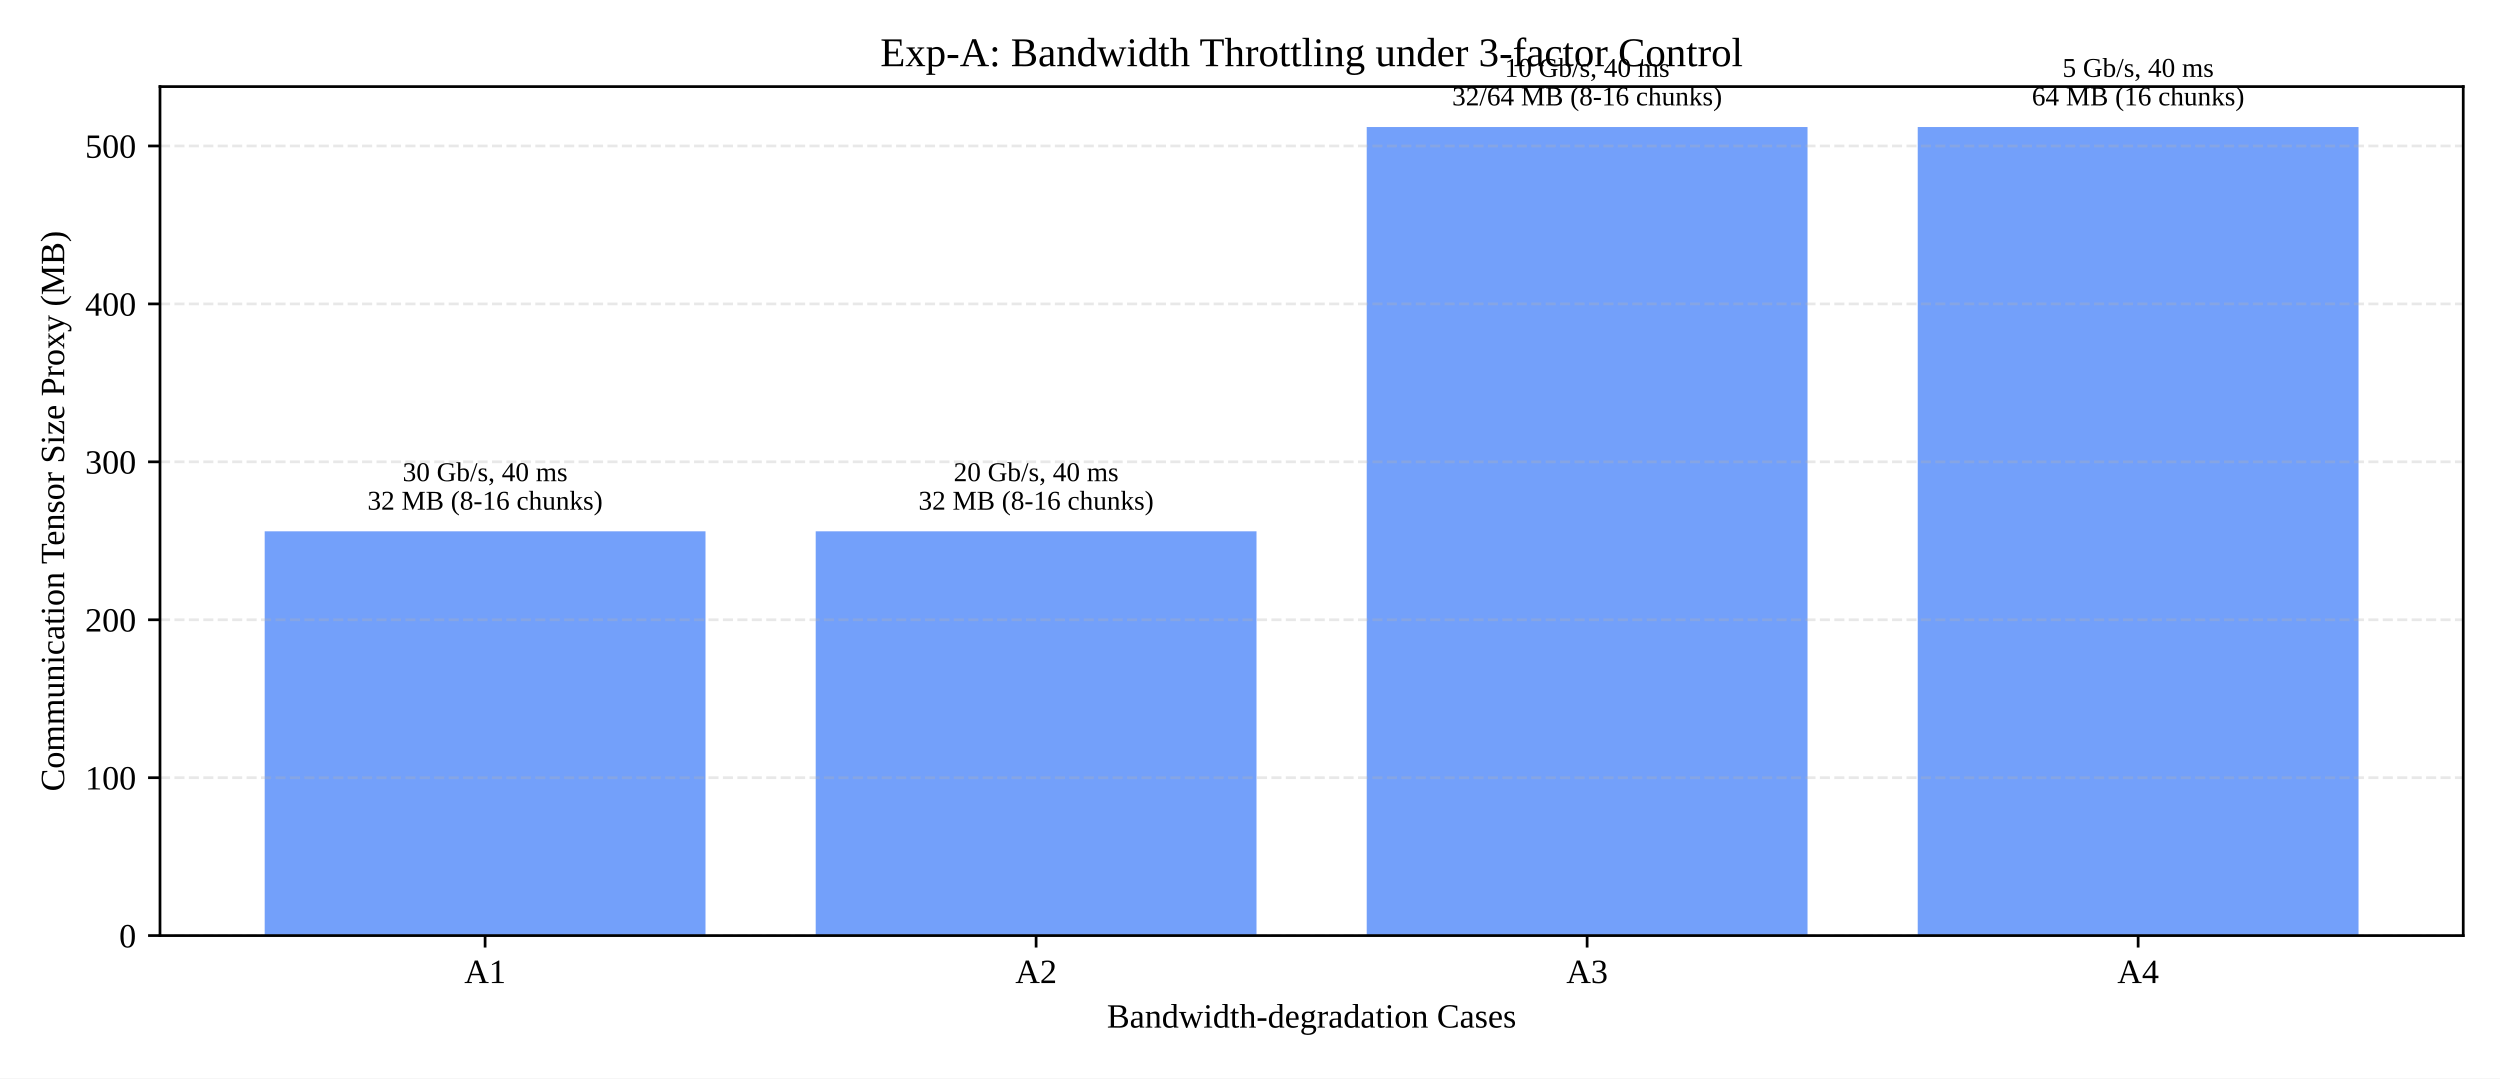
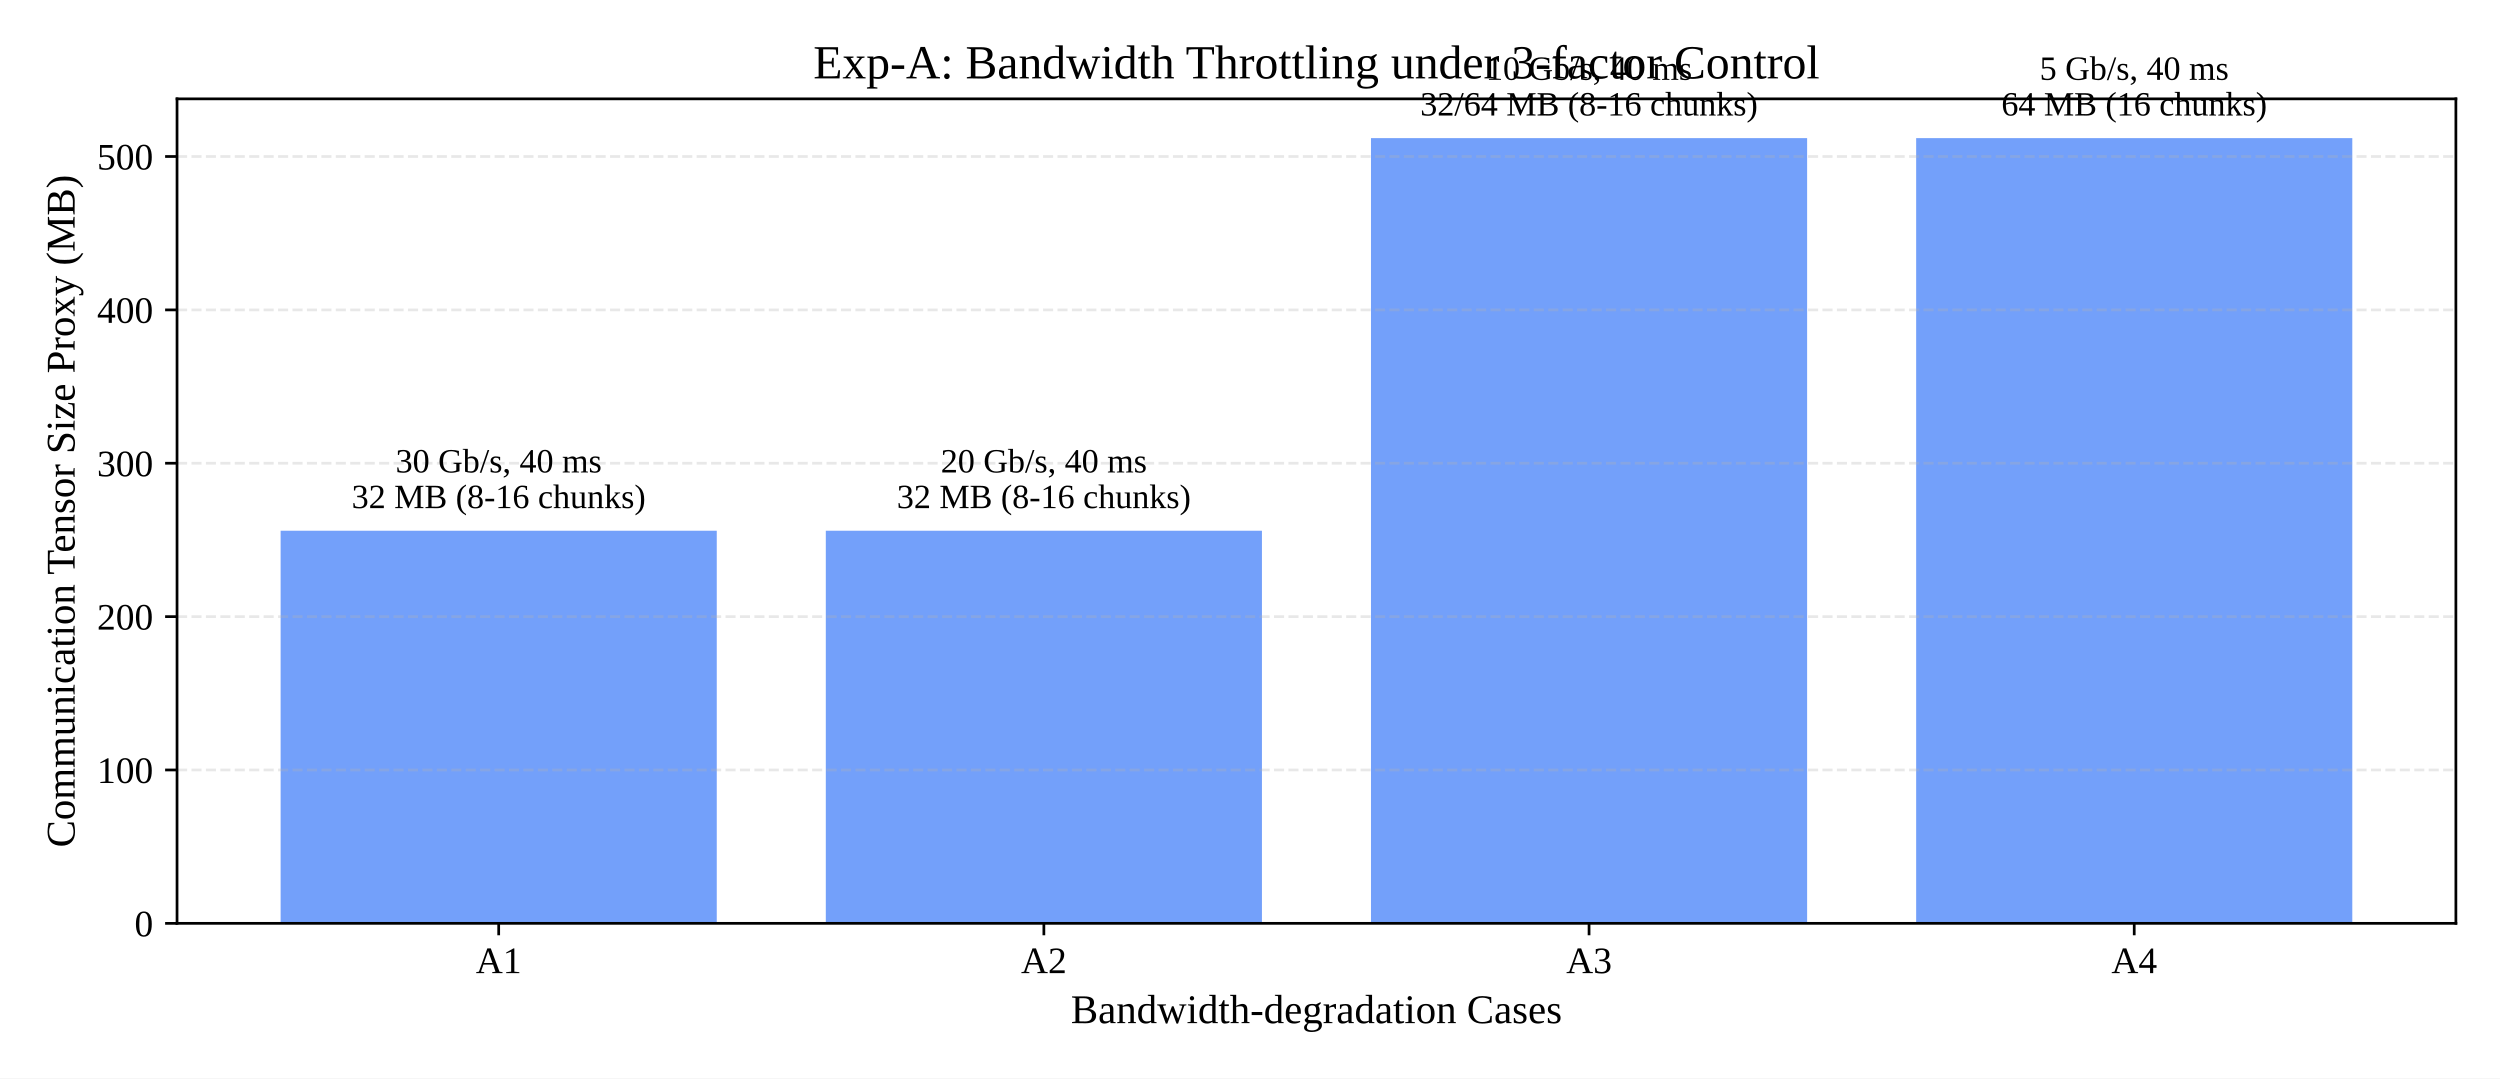
<svg xmlns="http://www.w3.org/2000/svg" xmlns:xlink="http://www.w3.org/1999/xlink" width="734.4pt" height="316.8pt" viewBox="0 0 734.4 316.8" version="1.1">
  <defs>
    <style type="text/css">*{stroke-linejoin: round; stroke-linecap: butt}</style>
  </defs>
  <g id="figure_1">
    <g id="patch_1">
      <path d="M 0 316.8  L 734.4 316.8  L 734.4 0  L 0 0  z " style="fill: #ffffff" />
    </g>
    <g id="axes_1">
      <g id="patch_2">
-         <path d="M 47 274.84  L 723.6 274.84  L 723.6 25.44  L 47 25.44  z " style="fill: #ffffff" />
+         <path d="M 52.006 271.24  L 721.44 271.24  L 721.44 29.04  L 52.006 29.04  z " style="fill: #ffffff" />
      </g>
      <g id="patch_3">
-         <path d="M 77.755 274.84  L 207.247 274.84  L 207.247 156.078  L 77.755 156.078  z " clip-path="url(#p867ede5183)" style="fill: #5b8ff9; opacity: 0.85" />
+         <path d="M 82.435 271.24  L 210.556 271.24  L 210.556 155.907  L 82.435 155.907  z " clip-path="url(#p329eefb480)" style="fill: #5b8ff9; opacity: 0.85" />
      </g>
      <g id="patch_4">
-         <path d="M 239.621 274.84  L 369.113 274.84  L 369.113 156.078  L 239.621 156.078  z " clip-path="url(#p867ede5183)" style="fill: #5b8ff9; opacity: 0.85" />
+         <path d="M 242.587 271.24  L 370.708 271.24  L 370.708 155.907  L 242.587 155.907  z " clip-path="url(#p329eefb480)" style="fill: #5b8ff9; opacity: 0.85" />
      </g>
      <g id="patch_5">
-         <path d="M 401.487 274.84  L 530.979 274.84  L 530.979 37.316  L 401.487 37.316  z " clip-path="url(#p867ede5183)" style="fill: #5b8ff9; opacity: 0.85" />
+         <path d="M 402.738 271.24  L 530.86 271.24  L 530.86 40.573  L 402.738 40.573  z " clip-path="url(#p329eefb480)" style="fill: #5b8ff9; opacity: 0.85" />
      </g>
      <g id="patch_6">
-         <path d="M 563.353 274.84  L 692.845 274.84  L 692.845 37.316  L 563.353 37.316  z " clip-path="url(#p867ede5183)" style="fill: #5b8ff9; opacity: 0.85" />
+         <path d="M 562.89 271.24  L 691.011 271.24  L 691.011 40.573  L 562.89 40.573  z " clip-path="url(#p329eefb480)" style="fill: #5b8ff9; opacity: 0.85" />
      </g>
      <g id="matplotlib.axis_1">
        <g id="xtick_1">
          <g id="line2d_1">
            <defs>
-               <path id="m8f24ebc868" d="M 0 0  L 0 3.5  " style="stroke: #000000; stroke-width: 0.8" />
+               <path id="mc6f73fe065" d="M 0 0  L 0 3.5  " style="stroke: #000000; stroke-width: 0.8" />
            </defs>
            <g>
-               <use xlink:href="#m8f24ebc868" x="142.501" y="274.84" style="stroke: #000000; stroke-width: 0.8" />
+               <use xlink:href="#mc6f73fe065" x="146.496" y="271.24" style="stroke: #000000; stroke-width: 0.8" />
            </g>
          </g>
          <g id="text_1">
-             <text style="font-size: 10px; font-family: 'Times New Roman'; text-anchor: middle" x="142.501" y="288.784" transform="rotate(-0 142.501 288.7837)">A1</text>
+             <text style="font: 11px 'Times New Roman'; text-anchor: middle" x="146.496" y="285.878" transform="rotate(-0 146.4957 285.8781)">A1</text>
          </g>
        </g>
        <g id="xtick_2">
          <g id="line2d_2">
            <g>
-               <use xlink:href="#m8f24ebc868" x="304.367" y="274.84" style="stroke: #000000; stroke-width: 0.8" />
+               <use xlink:href="#mc6f73fe065" x="306.647" y="271.24" style="stroke: #000000; stroke-width: 0.8" />
            </g>
          </g>
          <g id="text_2">
-             <text style="font-size: 10px; font-family: 'Times New Roman'; text-anchor: middle" x="304.367" y="288.784" transform="rotate(-0 304.367 288.7837)">A2</text>
+             <text style="font: 11px 'Times New Roman'; text-anchor: middle" x="306.647" y="285.878" transform="rotate(-0 306.6473 285.8781)">A2</text>
          </g>
        </g>
        <g id="xtick_3">
          <g id="line2d_3">
            <g>
-               <use xlink:href="#m8f24ebc868" x="466.233" y="274.84" style="stroke: #000000; stroke-width: 0.8" />
+               <use xlink:href="#mc6f73fe065" x="466.799" y="271.24" style="stroke: #000000; stroke-width: 0.8" />
            </g>
          </g>
          <g id="text_3">
-             <text style="font-size: 10px; font-family: 'Times New Roman'; text-anchor: middle" x="466.233" y="288.784" transform="rotate(-0 466.233 288.7837)">A3</text>
+             <text style="font: 11px 'Times New Roman'; text-anchor: middle" x="466.799" y="285.878" transform="rotate(-0 466.7989 285.8781)">A3</text>
          </g>
        </g>
        <g id="xtick_4">
          <g id="line2d_4">
            <g>
-               <use xlink:href="#m8f24ebc868" x="628.099" y="274.84" style="stroke: #000000; stroke-width: 0.8" />
+               <use xlink:href="#mc6f73fe065" x="626.951" y="271.24" style="stroke: #000000; stroke-width: 0.8" />
            </g>
          </g>
          <g id="text_4">
-             <text style="font-size: 10px; font-family: 'Times New Roman'; text-anchor: middle" x="628.099" y="288.784" transform="rotate(-0 628.099 288.7837)">A4</text>
+             <text style="font: 11px 'Times New Roman'; text-anchor: middle" x="626.951" y="285.878" transform="rotate(-0 626.9505 285.8781)">A4</text>
          </g>
        </g>
        <g id="text_5">
-           <text style="font-size: 10px; font-family: 'Times New Roman'; text-anchor: middle" x="385.3" y="301.867" transform="rotate(-0 385.3 301.8666)">Bandwidth-degradation Cases</text>
+           <text style="font: 12px 'Times New Roman'; text-anchor: middle" x="386.723" y="300.564" transform="rotate(-0 386.7231 300.5636)">Bandwidth-degradation Cases</text>
        </g>
      </g>
      <g id="matplotlib.axis_2">
        <g id="ytick_1">
          <g id="line2d_5">
-             <path d="M 47 274.84  L 723.6 274.84  " clip-path="url(#p867ede5183)" style="fill: none; stroke-dasharray: 2.96,1.28; stroke-dashoffset: 0; stroke: #b0b0b0; stroke-opacity: 0.3; stroke-width: 0.8" />
+             <path d="M 52.006 271.24  L 721.44 271.24  " clip-path="url(#p329eefb480)" style="fill: none; stroke-dasharray: 2.96,1.28; stroke-dashoffset: 0; stroke: #b0b0b0; stroke-opacity: 0.3; stroke-width: 0.8" />
          </g>
          <g id="line2d_6">
            <defs>
-               <path id="m2e74880dea" d="M 0 0  L -3.5 0  " style="stroke: #000000; stroke-width: 0.8" />
+               <path id="m166afb05df" d="M 0 0  L -3.5 0  " style="stroke: #000000; stroke-width: 0.8" />
            </defs>
            <g>
-               <use xlink:href="#m2e74880dea" x="47" y="274.84" style="stroke: #000000; stroke-width: 0.8" />
+               <use xlink:href="#m166afb05df" x="52.006" y="271.24" style="stroke: #000000; stroke-width: 0.8" />
            </g>
          </g>
          <g id="text_6">
-             <text style="font-size: 10px; font-family: 'Times New Roman'; text-anchor: end" x="40" y="278.312" transform="rotate(-0 40 278.3119)">0</text>
+             <text style="font: 11px 'Times New Roman'; text-anchor: end" x="45.006" y="275.059" transform="rotate(-0 45.00625 275.0591)">0</text>
          </g>
        </g>
        <g id="ytick_2">
          <g id="line2d_7">
-             <path d="M 47 228.449  L 723.6 228.449  " clip-path="url(#p867ede5183)" style="fill: none; stroke-dasharray: 2.96,1.28; stroke-dashoffset: 0; stroke: #b0b0b0; stroke-opacity: 0.3; stroke-width: 0.8" />
+             <path d="M 52.006 226.188  L 721.44 226.188  " clip-path="url(#p329eefb480)" style="fill: none; stroke-dasharray: 2.96,1.28; stroke-dashoffset: 0; stroke: #b0b0b0; stroke-opacity: 0.3; stroke-width: 0.8" />
          </g>
          <g id="line2d_8">
            <g>
-               <use xlink:href="#m2e74880dea" x="47" y="228.449" style="stroke: #000000; stroke-width: 0.8" />
+               <use xlink:href="#m166afb05df" x="52.006" y="226.188" style="stroke: #000000; stroke-width: 0.8" />
            </g>
          </g>
          <g id="text_7">
-             <text style="font-size: 10px; font-family: 'Times New Roman'; text-anchor: end" x="40" y="231.921" transform="rotate(-0 40 231.9205)">100</text>
+             <text style="font: 11px 'Times New Roman'; text-anchor: end" x="45.006" y="230.007" transform="rotate(-0 45.00625 230.007)">100</text>
          </g>
        </g>
        <g id="ytick_3">
          <g id="line2d_9">
-             <path d="M 47 182.057  L 723.6 182.057  " clip-path="url(#p867ede5183)" style="fill: none; stroke-dasharray: 2.96,1.28; stroke-dashoffset: 0; stroke: #b0b0b0; stroke-opacity: 0.3; stroke-width: 0.8" />
+             <path d="M 52.006 181.136  L 721.44 181.136  " clip-path="url(#p329eefb480)" style="fill: none; stroke-dasharray: 2.96,1.28; stroke-dashoffset: 0; stroke: #b0b0b0; stroke-opacity: 0.3; stroke-width: 0.8" />
          </g>
          <g id="line2d_10">
            <g>
-               <use xlink:href="#m2e74880dea" x="47" y="182.057" style="stroke: #000000; stroke-width: 0.8" />
+               <use xlink:href="#m166afb05df" x="52.006" y="181.136" style="stroke: #000000; stroke-width: 0.8" />
            </g>
          </g>
          <g id="text_8">
-             <text style="font-size: 10px; font-family: 'Times New Roman'; text-anchor: end" x="40" y="185.529" transform="rotate(-0 40 185.5291)">200</text>
+             <text style="font: 11px 'Times New Roman'; text-anchor: end" x="45.006" y="184.955" transform="rotate(-0 45.00625 184.9549)">200</text>
          </g>
        </g>
        <g id="ytick_4">
          <g id="line2d_11">
-             <path d="M 47 135.666  L 723.6 135.666  " clip-path="url(#p867ede5183)" style="fill: none; stroke-dasharray: 2.96,1.28; stroke-dashoffset: 0; stroke: #b0b0b0; stroke-opacity: 0.3; stroke-width: 0.8" />
+             <path d="M 52.006 136.084  L 721.44 136.084  " clip-path="url(#p329eefb480)" style="fill: none; stroke-dasharray: 2.96,1.28; stroke-dashoffset: 0; stroke: #b0b0b0; stroke-opacity: 0.3; stroke-width: 0.8" />
          </g>
          <g id="line2d_12">
            <g>
-               <use xlink:href="#m2e74880dea" x="47" y="135.666" style="stroke: #000000; stroke-width: 0.8" />
+               <use xlink:href="#m166afb05df" x="52.006" y="136.084" style="stroke: #000000; stroke-width: 0.8" />
            </g>
          </g>
          <g id="text_9">
-             <text style="font-size: 10px; font-family: 'Times New Roman'; text-anchor: end" x="40" y="139.138" transform="rotate(-0 40 139.1378)">300</text>
+             <text style="font: 11px 'Times New Roman'; text-anchor: end" x="45.006" y="139.903" transform="rotate(-0 45.00625 139.9028)">300</text>
          </g>
        </g>
        <g id="ytick_5">
          <g id="line2d_13">
-             <path d="M 47 89.275  L 723.6 89.275  " clip-path="url(#p867ede5183)" style="fill: none; stroke-dasharray: 2.96,1.28; stroke-dashoffset: 0; stroke: #b0b0b0; stroke-opacity: 0.3; stroke-width: 0.8" />
+             <path d="M 52.006 91.032  L 721.44 91.032  " clip-path="url(#p329eefb480)" style="fill: none; stroke-dasharray: 2.96,1.28; stroke-dashoffset: 0; stroke: #b0b0b0; stroke-opacity: 0.3; stroke-width: 0.8" />
          </g>
          <g id="line2d_14">
            <g>
-               <use xlink:href="#m2e74880dea" x="47" y="89.275" style="stroke: #000000; stroke-width: 0.8" />
+               <use xlink:href="#m166afb05df" x="52.006" y="91.032" style="stroke: #000000; stroke-width: 0.8" />
            </g>
          </g>
          <g id="text_10">
-             <text style="font-size: 10px; font-family: 'Times New Roman'; text-anchor: end" x="40" y="92.746" transform="rotate(-0 40 92.7464)">400</text>
+             <text style="font: 11px 'Times New Roman'; text-anchor: end" x="45.006" y="94.851" transform="rotate(-0 45.00625 94.85073)">400</text>
          </g>
        </g>
        <g id="ytick_6">
          <g id="line2d_15">
-             <path d="M 47 42.883  L 723.6 42.883  " clip-path="url(#p867ede5183)" style="fill: none; stroke-dasharray: 2.96,1.28; stroke-dashoffset: 0; stroke: #b0b0b0; stroke-opacity: 0.3; stroke-width: 0.8" />
+             <path d="M 52.006 45.98  L 721.44 45.98  " clip-path="url(#p329eefb480)" style="fill: none; stroke-dasharray: 2.96,1.28; stroke-dashoffset: 0; stroke: #b0b0b0; stroke-opacity: 0.3; stroke-width: 0.8" />
          </g>
          <g id="line2d_16">
            <g>
-               <use xlink:href="#m2e74880dea" x="47" y="42.883" style="stroke: #000000; stroke-width: 0.8" />
+               <use xlink:href="#m166afb05df" x="52.006" y="45.98" style="stroke: #000000; stroke-width: 0.8" />
            </g>
          </g>
          <g id="text_11">
-             <text style="font-size: 10px; font-family: 'Times New Roman'; text-anchor: end" x="40" y="46.355" transform="rotate(-0 40 46.35503)">500</text>
+             <text style="font: 11px 'Times New Roman'; text-anchor: end" x="45.006" y="49.799" transform="rotate(-0 45.00625 49.79865)">500</text>
          </g>
        </g>
        <g id="text_12">
-           <text style="font-size: 10px; font-family: 'Times New Roman'; text-anchor: middle" x="18.842" y="150.14" transform="rotate(-90 18.84219 150.14)">Communication Tensor Size Proxy (MB)</text>
+           <text style="font: 12px 'Times New Roman'; text-anchor: middle" x="21.917" y="150.14" transform="rotate(-90 21.91688 150.14)">Communication Tensor Size Proxy (MB)</text>
        </g>
      </g>
      <g id="patch_7">
-         <path d="M 47 274.84  L 47 25.44  " style="fill: none; stroke: #000000; stroke-width: 0.8; stroke-linejoin: miter; stroke-linecap: square" />
+         <path d="M 52.006 271.24  L 52.006 29.04  " style="fill: none; stroke: #000000; stroke-width: 0.8; stroke-linejoin: miter; stroke-linecap: square" />
      </g>
      <g id="patch_8">
-         <path d="M 723.6 274.84  L 723.6 25.44  " style="fill: none; stroke: #000000; stroke-width: 0.8; stroke-linejoin: miter; stroke-linecap: square" />
+         <path d="M 721.44 271.24  L 721.44 29.04  " style="fill: none; stroke: #000000; stroke-width: 0.8; stroke-linejoin: miter; stroke-linecap: square" />
      </g>
      <g id="patch_9">
-         <path d="M 47 274.84  L 723.6 274.84  " style="fill: none; stroke: #000000; stroke-width: 0.8; stroke-linejoin: miter; stroke-linecap: square" />
+         <path d="M 52.006 271.24  L 721.44 271.24  " style="fill: none; stroke: #000000; stroke-width: 0.8; stroke-linejoin: miter; stroke-linecap: square" />
      </g>
      <g id="patch_10">
-         <path d="M 47 25.44  L 723.6 25.44  " style="fill: none; stroke: #000000; stroke-width: 0.8; stroke-linejoin: miter; stroke-linecap: square" />
+         <path d="M 52.006 29.04  L 721.44 29.04  " style="fill: none; stroke: #000000; stroke-width: 0.8; stroke-linejoin: miter; stroke-linecap: square" />
      </g>
      <g id="text_13">
-         <text style="font-size: 8px; font-family: 'Times New Roman'" transform="translate(118.276 141.3505)">30 Gb/s, 40 ms</text>
-         <text style="font-size: 8px; font-family: 'Times New Roman'" transform="translate(107.9478 149.7277)">32 MB (8-16 chunks)</text>
+         <text style="font: 10px 'Times New Roman'" transform="translate(116.2145 138.7908)">30 Gb/s, 40 ms</text>
+         <text style="font: 10px 'Times New Roman'" transform="translate(103.3043 149.2624)">32 MB (8-16 chunks)</text>
      </g>
      <g id="text_14">
-         <text style="font-size: 8px; font-family: 'Times New Roman'" transform="translate(280.142 141.3505)">20 Gb/s, 40 ms</text>
-         <text style="font-size: 8px; font-family: 'Times New Roman'" transform="translate(269.8139 149.7277)">32 MB (8-16 chunks)</text>
+         <text style="font: 10px 'Times New Roman'" transform="translate(276.3661 138.7908)">20 Gb/s, 40 ms</text>
+         <text style="font: 10px 'Times New Roman'" transform="translate(263.4559 149.2624)">32 MB (8-16 chunks)</text>
      </g>
      <g id="text_15">
-         <text style="font-size: 8px; font-family: 'Times New Roman'" transform="translate(442.008 22.58855)">10 Gb/s, 40 ms</text>
-         <text style="font-size: 8px; font-family: 'Times New Roman'" transform="translate(426.5686 30.9658)">32/64 MB (8-16 chunks)</text>
+         <text style="font: 10px 'Times New Roman'" transform="translate(436.5177 23.4575)">10 Gb/s, 40 ms</text>
+         <text style="font: 10px 'Times New Roman'" transform="translate(417.2185 33.92906)">32/64 MB (8-16 chunks)</text>
      </g>
      <g id="text_16">
-         <text style="font-size: 8px; font-family: 'Times New Roman'" transform="translate(605.874 22.58855)">5 Gb/s, 40 ms</text>
-         <text style="font-size: 8px; font-family: 'Times New Roman'" transform="translate(596.8778 30.9658)">64 MB (16 chunks)</text>
+         <text style="font: 10px 'Times New Roman'" transform="translate(599.1693 23.4575)">5 Gb/s, 40 ms</text>
+         <text style="font: 10px 'Times New Roman'" transform="translate(587.924 33.92906)">64 MB (16 chunks)</text>
      </g>
      <g id="text_17">
-         <text style="font-size: 12px; font-family: 'Times New Roman'; text-anchor: middle" x="385.3" y="19.44" transform="rotate(-0 385.3 19.44)">Exp-A: Bandwidth Throttling under 3-factor Control</text>
+         <text style="font: 14px 'Times New Roman'; text-anchor: middle" x="386.723" y="23.04" transform="rotate(-0 386.7231 23.04)">Exp-A: Bandwidth Throttling under 3-factor Control</text>
      </g>
    </g>
  </g>
  <defs>
-     <clipPath id="p867ede5183">
-       <rect x="47" y="25.44" width="676.6" height="249.4" />
+     <clipPath id="p329eefb480">
+       <rect x="52.006" y="29.04" width="669.434" height="242.2" />
    </clipPath>
  </defs>
</svg>
